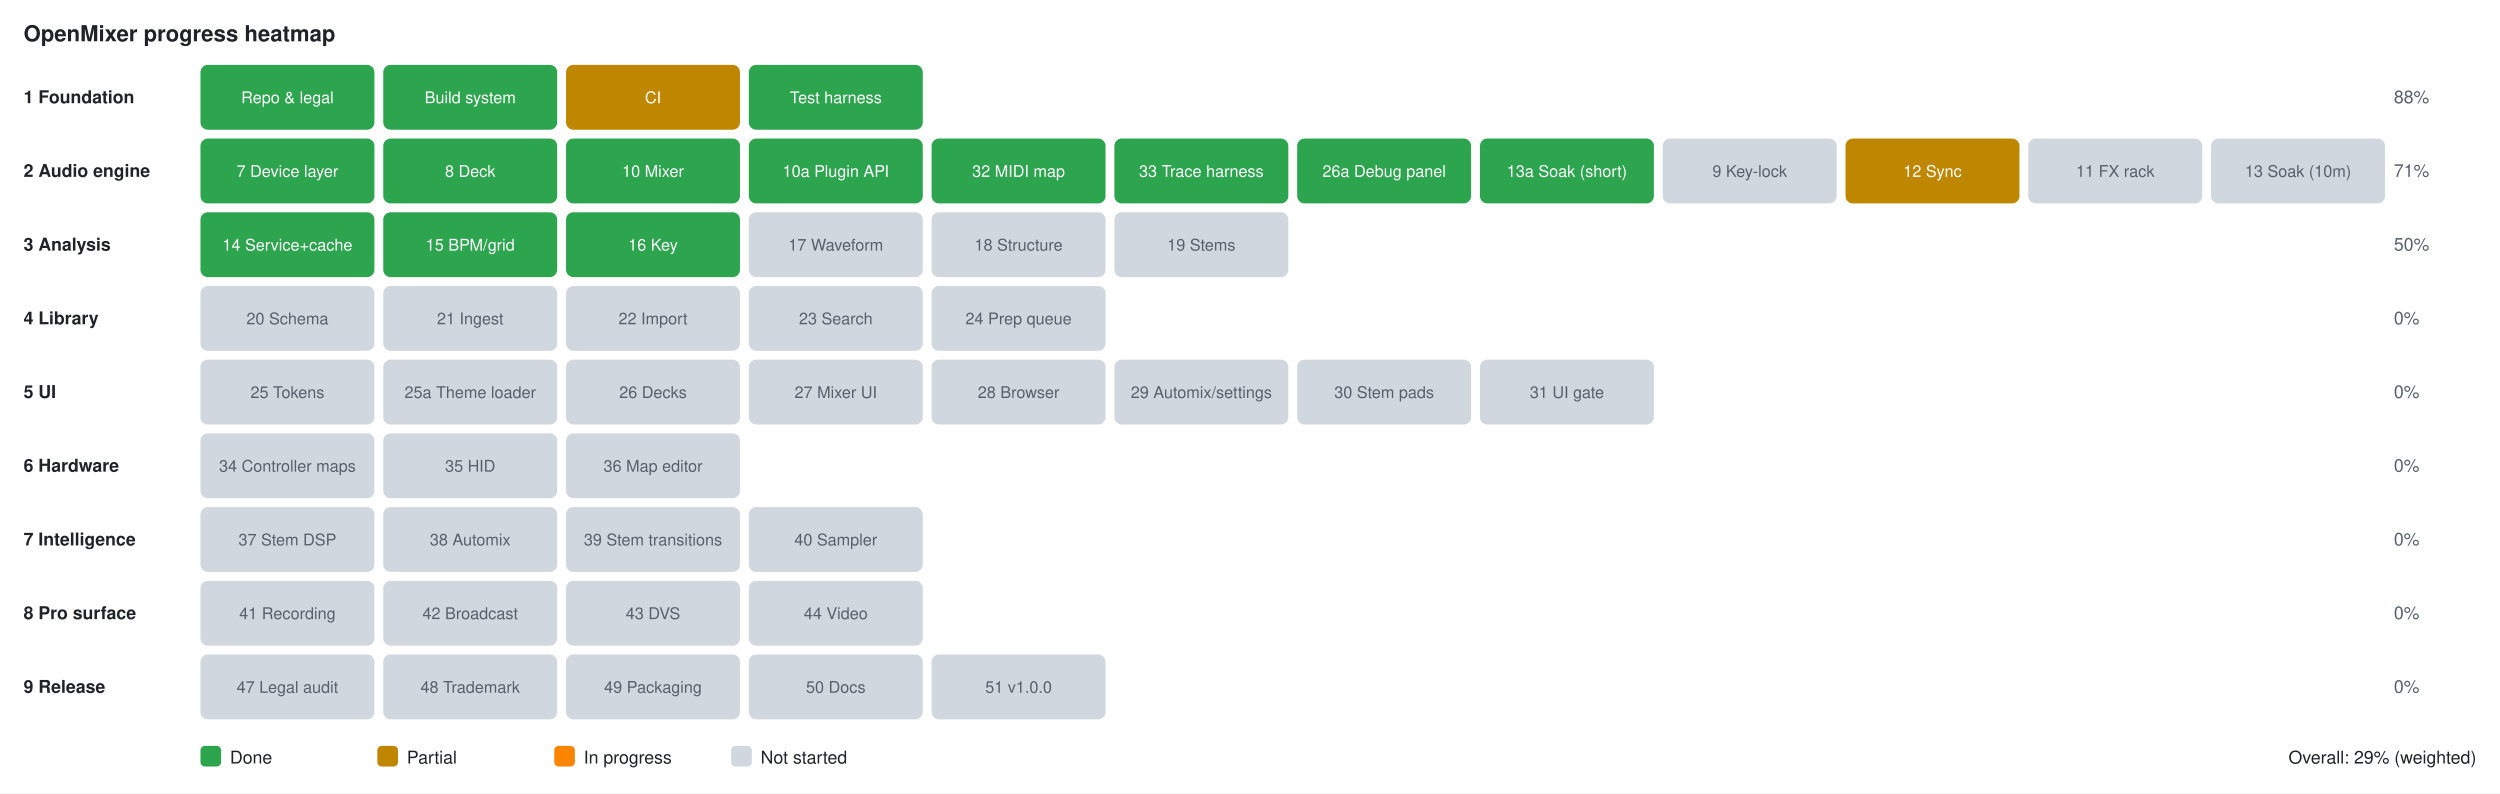
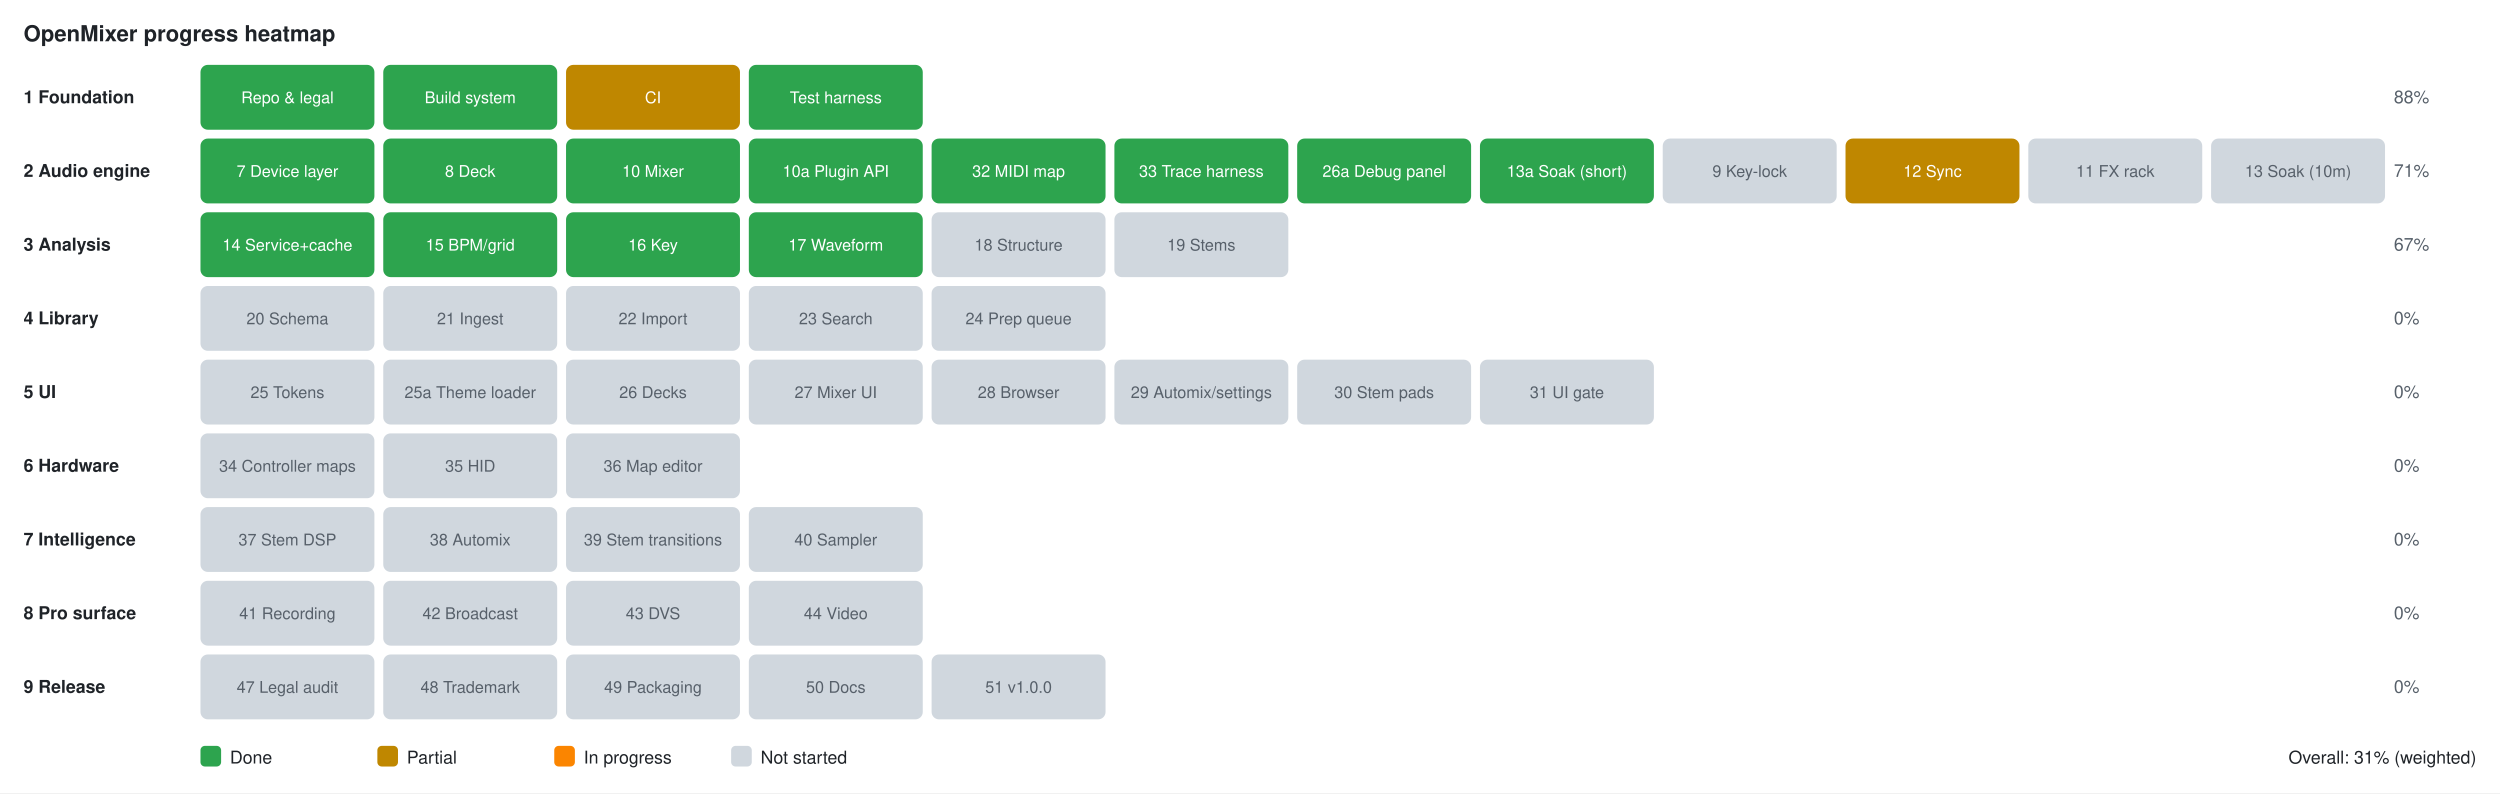
<svg xmlns="http://www.w3.org/2000/svg" width="1696" height="538" viewBox="0 0 1696 538" font-family="-apple-system,Segoe UI,Helvetica,Arial,sans-serif">
  <rect width="100%" height="100%" fill="#ffffff" />
  <text x="16" y="28" font-size="15" font-weight="600" fill="#1f2328">OpenMixer progress heatmap</text>
  <text x="16" y="70.0" font-size="12" font-weight="600" fill="#1f2328">1 Foundation</text>
  <g>
    <rect x="136" y="44" width="118" height="44" rx="5" fill="#2da44e" />
    <text x="195.0" y="70.0" font-size="11" text-anchor="middle" fill="#ffffff">Repo &amp; legal</text>
  </g>
  <g>
    <rect x="260" y="44" width="118" height="44" rx="5" fill="#2da44e" />
    <text x="319.0" y="70.0" font-size="11" text-anchor="middle" fill="#ffffff">Build system</text>
  </g>
  <g>
    <rect x="384" y="44" width="118" height="44" rx="5" fill="#bf8700" />
    <text x="443.0" y="70.0" font-size="11" text-anchor="middle" fill="#ffffff">CI</text>
  </g>
  <g>
    <rect x="508" y="44" width="118" height="44" rx="5" fill="#2da44e" />
    <text x="567.0" y="70.0" font-size="11" text-anchor="middle" fill="#ffffff">Test harness</text>
  </g>
  <text x="1624" y="70.0" font-size="12" fill="#57606a">88%</text>
  <text x="16" y="120.0" font-size="12" font-weight="600" fill="#1f2328">2 Audio engine</text>
  <g>
    <rect x="136" y="94" width="118" height="44" rx="5" fill="#2da44e" />
    <text x="195.0" y="120.0" font-size="11" text-anchor="middle" fill="#ffffff">7 Device layer</text>
  </g>
  <g>
    <rect x="260" y="94" width="118" height="44" rx="5" fill="#2da44e" />
    <text x="319.0" y="120.0" font-size="11" text-anchor="middle" fill="#ffffff">8 Deck</text>
  </g>
  <g>
    <rect x="384" y="94" width="118" height="44" rx="5" fill="#2da44e" />
    <text x="443.0" y="120.0" font-size="11" text-anchor="middle" fill="#ffffff">10 Mixer</text>
  </g>
  <g>
    <rect x="508" y="94" width="118" height="44" rx="5" fill="#2da44e" />
    <text x="567.0" y="120.0" font-size="11" text-anchor="middle" fill="#ffffff">10a Plugin API</text>
  </g>
  <g>
    <rect x="632" y="94" width="118" height="44" rx="5" fill="#2da44e" />
    <text x="691.0" y="120.0" font-size="11" text-anchor="middle" fill="#ffffff">32 MIDI map</text>
  </g>
  <g>
    <rect x="756" y="94" width="118" height="44" rx="5" fill="#2da44e" />
    <text x="815.0" y="120.0" font-size="11" text-anchor="middle" fill="#ffffff">33 Trace harness</text>
  </g>
  <g>
    <rect x="880" y="94" width="118" height="44" rx="5" fill="#2da44e" />
    <text x="939.0" y="120.0" font-size="11" text-anchor="middle" fill="#ffffff">26a Debug panel</text>
  </g>
  <g>
    <rect x="1004" y="94" width="118" height="44" rx="5" fill="#2da44e" />
    <text x="1063.0" y="120.0" font-size="11" text-anchor="middle" fill="#ffffff">13a Soak (short)</text>
  </g>
  <g>
    <rect x="1128" y="94" width="118" height="44" rx="5" fill="#d0d7de" />
    <text x="1187.0" y="120.0" font-size="11" text-anchor="middle" fill="#57606a">9 Key-lock</text>
  </g>
  <g>
    <rect x="1252" y="94" width="118" height="44" rx="5" fill="#bf8700" />
    <text x="1311.0" y="120.0" font-size="11" text-anchor="middle" fill="#ffffff">12 Sync</text>
  </g>
  <g>
    <rect x="1376" y="94" width="118" height="44" rx="5" fill="#d0d7de" />
    <text x="1435.0" y="120.0" font-size="11" text-anchor="middle" fill="#57606a">11 FX rack</text>
  </g>
  <g>
    <rect x="1500" y="94" width="118" height="44" rx="5" fill="#d0d7de" />
    <text x="1559.0" y="120.0" font-size="11" text-anchor="middle" fill="#57606a">13 Soak (10m)</text>
  </g>
  <text x="1624" y="120.0" font-size="12" fill="#57606a">71%</text>
  <text x="16" y="170.0" font-size="12" font-weight="600" fill="#1f2328">3 Analysis</text>
  <g>
    <rect x="136" y="144" width="118" height="44" rx="5" fill="#2da44e" />
    <text x="195.0" y="170.0" font-size="11" text-anchor="middle" fill="#ffffff">14 Service+cache</text>
  </g>
  <g>
    <rect x="260" y="144" width="118" height="44" rx="5" fill="#2da44e" />
    <text x="319.0" y="170.0" font-size="11" text-anchor="middle" fill="#ffffff">15 BPM/grid</text>
  </g>
  <g>
    <rect x="384" y="144" width="118" height="44" rx="5" fill="#2da44e" />
    <text x="443.0" y="170.0" font-size="11" text-anchor="middle" fill="#ffffff">16 Key</text>
  </g>
  <g>
-     <rect x="508" y="144" width="118" height="44" rx="5" fill="#d0d7de" />
-     <text x="567.0" y="170.0" font-size="11" text-anchor="middle" fill="#57606a">17 Waveform</text>
+     <rect x="508" y="144" width="118" height="44" rx="5" fill="#2da44e" />
+     <text x="567.0" y="170.0" font-size="11" text-anchor="middle" fill="#ffffff">17 Waveform</text>
  </g>
  <g>
    <rect x="632" y="144" width="118" height="44" rx="5" fill="#d0d7de" />
    <text x="691.0" y="170.0" font-size="11" text-anchor="middle" fill="#57606a">18 Structure</text>
  </g>
  <g>
    <rect x="756" y="144" width="118" height="44" rx="5" fill="#d0d7de" />
    <text x="815.0" y="170.0" font-size="11" text-anchor="middle" fill="#57606a">19 Stems</text>
  </g>
-   <text x="1624" y="170.0" font-size="12" fill="#57606a">50%</text>
+   <text x="1624" y="170.0" font-size="12" fill="#57606a">67%</text>
  <text x="16" y="220.0" font-size="12" font-weight="600" fill="#1f2328">4 Library</text>
  <g>
    <rect x="136" y="194" width="118" height="44" rx="5" fill="#d0d7de" />
    <text x="195.0" y="220.0" font-size="11" text-anchor="middle" fill="#57606a">20 Schema</text>
  </g>
  <g>
    <rect x="260" y="194" width="118" height="44" rx="5" fill="#d0d7de" />
    <text x="319.0" y="220.0" font-size="11" text-anchor="middle" fill="#57606a">21 Ingest</text>
  </g>
  <g>
    <rect x="384" y="194" width="118" height="44" rx="5" fill="#d0d7de" />
    <text x="443.0" y="220.0" font-size="11" text-anchor="middle" fill="#57606a">22 Import</text>
  </g>
  <g>
    <rect x="508" y="194" width="118" height="44" rx="5" fill="#d0d7de" />
    <text x="567.0" y="220.0" font-size="11" text-anchor="middle" fill="#57606a">23 Search</text>
  </g>
  <g>
    <rect x="632" y="194" width="118" height="44" rx="5" fill="#d0d7de" />
    <text x="691.0" y="220.0" font-size="11" text-anchor="middle" fill="#57606a">24 Prep queue</text>
  </g>
  <text x="1624" y="220.0" font-size="12" fill="#57606a">0%</text>
  <text x="16" y="270.0" font-size="12" font-weight="600" fill="#1f2328">5 UI</text>
  <g>
    <rect x="136" y="244" width="118" height="44" rx="5" fill="#d0d7de" />
    <text x="195.0" y="270.0" font-size="11" text-anchor="middle" fill="#57606a">25 Tokens</text>
  </g>
  <g>
    <rect x="260" y="244" width="118" height="44" rx="5" fill="#d0d7de" />
    <text x="319.0" y="270.0" font-size="11" text-anchor="middle" fill="#57606a">25a Theme loader</text>
  </g>
  <g>
    <rect x="384" y="244" width="118" height="44" rx="5" fill="#d0d7de" />
    <text x="443.0" y="270.0" font-size="11" text-anchor="middle" fill="#57606a">26 Decks</text>
  </g>
  <g>
    <rect x="508" y="244" width="118" height="44" rx="5" fill="#d0d7de" />
    <text x="567.0" y="270.0" font-size="11" text-anchor="middle" fill="#57606a">27 Mixer UI</text>
  </g>
  <g>
    <rect x="632" y="244" width="118" height="44" rx="5" fill="#d0d7de" />
    <text x="691.0" y="270.0" font-size="11" text-anchor="middle" fill="#57606a">28 Browser</text>
  </g>
  <g>
    <rect x="756" y="244" width="118" height="44" rx="5" fill="#d0d7de" />
    <text x="815.0" y="270.0" font-size="11" text-anchor="middle" fill="#57606a">29 Automix/settings</text>
  </g>
  <g>
    <rect x="880" y="244" width="118" height="44" rx="5" fill="#d0d7de" />
    <text x="939.0" y="270.0" font-size="11" text-anchor="middle" fill="#57606a">30 Stem pads</text>
  </g>
  <g>
    <rect x="1004" y="244" width="118" height="44" rx="5" fill="#d0d7de" />
    <text x="1063.0" y="270.0" font-size="11" text-anchor="middle" fill="#57606a">31 UI gate</text>
  </g>
  <text x="1624" y="270.0" font-size="12" fill="#57606a">0%</text>
  <text x="16" y="320.0" font-size="12" font-weight="600" fill="#1f2328">6 Hardware</text>
  <g>
    <rect x="136" y="294" width="118" height="44" rx="5" fill="#d0d7de" />
    <text x="195.0" y="320.0" font-size="11" text-anchor="middle" fill="#57606a">34 Controller maps</text>
  </g>
  <g>
    <rect x="260" y="294" width="118" height="44" rx="5" fill="#d0d7de" />
    <text x="319.0" y="320.0" font-size="11" text-anchor="middle" fill="#57606a">35 HID</text>
  </g>
  <g>
    <rect x="384" y="294" width="118" height="44" rx="5" fill="#d0d7de" />
    <text x="443.0" y="320.0" font-size="11" text-anchor="middle" fill="#57606a">36 Map editor</text>
  </g>
  <text x="1624" y="320.0" font-size="12" fill="#57606a">0%</text>
  <text x="16" y="370.0" font-size="12" font-weight="600" fill="#1f2328">7 Intelligence</text>
  <g>
    <rect x="136" y="344" width="118" height="44" rx="5" fill="#d0d7de" />
    <text x="195.0" y="370.0" font-size="11" text-anchor="middle" fill="#57606a">37 Stem DSP</text>
  </g>
  <g>
    <rect x="260" y="344" width="118" height="44" rx="5" fill="#d0d7de" />
    <text x="319.0" y="370.0" font-size="11" text-anchor="middle" fill="#57606a">38 Automix</text>
  </g>
  <g>
    <rect x="384" y="344" width="118" height="44" rx="5" fill="#d0d7de" />
    <text x="443.0" y="370.0" font-size="11" text-anchor="middle" fill="#57606a">39 Stem transitions</text>
  </g>
  <g>
    <rect x="508" y="344" width="118" height="44" rx="5" fill="#d0d7de" />
    <text x="567.0" y="370.0" font-size="11" text-anchor="middle" fill="#57606a">40 Sampler</text>
  </g>
  <text x="1624" y="370.0" font-size="12" fill="#57606a">0%</text>
  <text x="16" y="420.0" font-size="12" font-weight="600" fill="#1f2328">8 Pro surface</text>
  <g>
    <rect x="136" y="394" width="118" height="44" rx="5" fill="#d0d7de" />
    <text x="195.0" y="420.0" font-size="11" text-anchor="middle" fill="#57606a">41 Recording</text>
  </g>
  <g>
    <rect x="260" y="394" width="118" height="44" rx="5" fill="#d0d7de" />
    <text x="319.0" y="420.0" font-size="11" text-anchor="middle" fill="#57606a">42 Broadcast</text>
  </g>
  <g>
    <rect x="384" y="394" width="118" height="44" rx="5" fill="#d0d7de" />
    <text x="443.0" y="420.0" font-size="11" text-anchor="middle" fill="#57606a">43 DVS</text>
  </g>
  <g>
    <rect x="508" y="394" width="118" height="44" rx="5" fill="#d0d7de" />
    <text x="567.0" y="420.0" font-size="11" text-anchor="middle" fill="#57606a">44 Video</text>
  </g>
  <text x="1624" y="420.0" font-size="12" fill="#57606a">0%</text>
  <text x="16" y="470.0" font-size="12" font-weight="600" fill="#1f2328">9 Release</text>
  <g>
    <rect x="136" y="444" width="118" height="44" rx="5" fill="#d0d7de" />
    <text x="195.0" y="470.0" font-size="11" text-anchor="middle" fill="#57606a">47 Legal audit</text>
  </g>
  <g>
    <rect x="260" y="444" width="118" height="44" rx="5" fill="#d0d7de" />
    <text x="319.0" y="470.0" font-size="11" text-anchor="middle" fill="#57606a">48 Trademark</text>
  </g>
  <g>
    <rect x="384" y="444" width="118" height="44" rx="5" fill="#d0d7de" />
    <text x="443.0" y="470.0" font-size="11" text-anchor="middle" fill="#57606a">49 Packaging</text>
  </g>
  <g>
    <rect x="508" y="444" width="118" height="44" rx="5" fill="#d0d7de" />
    <text x="567.0" y="470.0" font-size="11" text-anchor="middle" fill="#57606a">50 Docs</text>
  </g>
  <g>
    <rect x="632" y="444" width="118" height="44" rx="5" fill="#d0d7de" />
    <text x="691.0" y="470.0" font-size="11" text-anchor="middle" fill="#57606a">51 v1.0.0</text>
  </g>
  <text x="1624" y="470.0" font-size="12" fill="#57606a">0%</text>
  <rect x="136" y="506" width="14" height="14" rx="3" fill="#2da44e" />
  <text x="156" y="518" font-size="12" fill="#1f2328">Done</text>
  <rect x="256" y="506" width="14" height="14" rx="3" fill="#bf8700" />
  <text x="276" y="518" font-size="12" fill="#1f2328">Partial</text>
  <rect x="376" y="506" width="14" height="14" rx="3" fill="#fb8500" />
  <text x="396" y="518" font-size="12" fill="#1f2328">In progress</text>
  <rect x="496" y="506" width="14" height="14" rx="3" fill="#d0d7de" />
  <text x="516" y="518" font-size="12" fill="#1f2328">Not started</text>
-   <text x="1680" y="518" font-size="12" text-anchor="end" fill="#1f2328">Overall: 29% (weighted)</text>
+   <text x="1680" y="518" font-size="12" text-anchor="end" fill="#1f2328">Overall: 31% (weighted)</text>
</svg>
